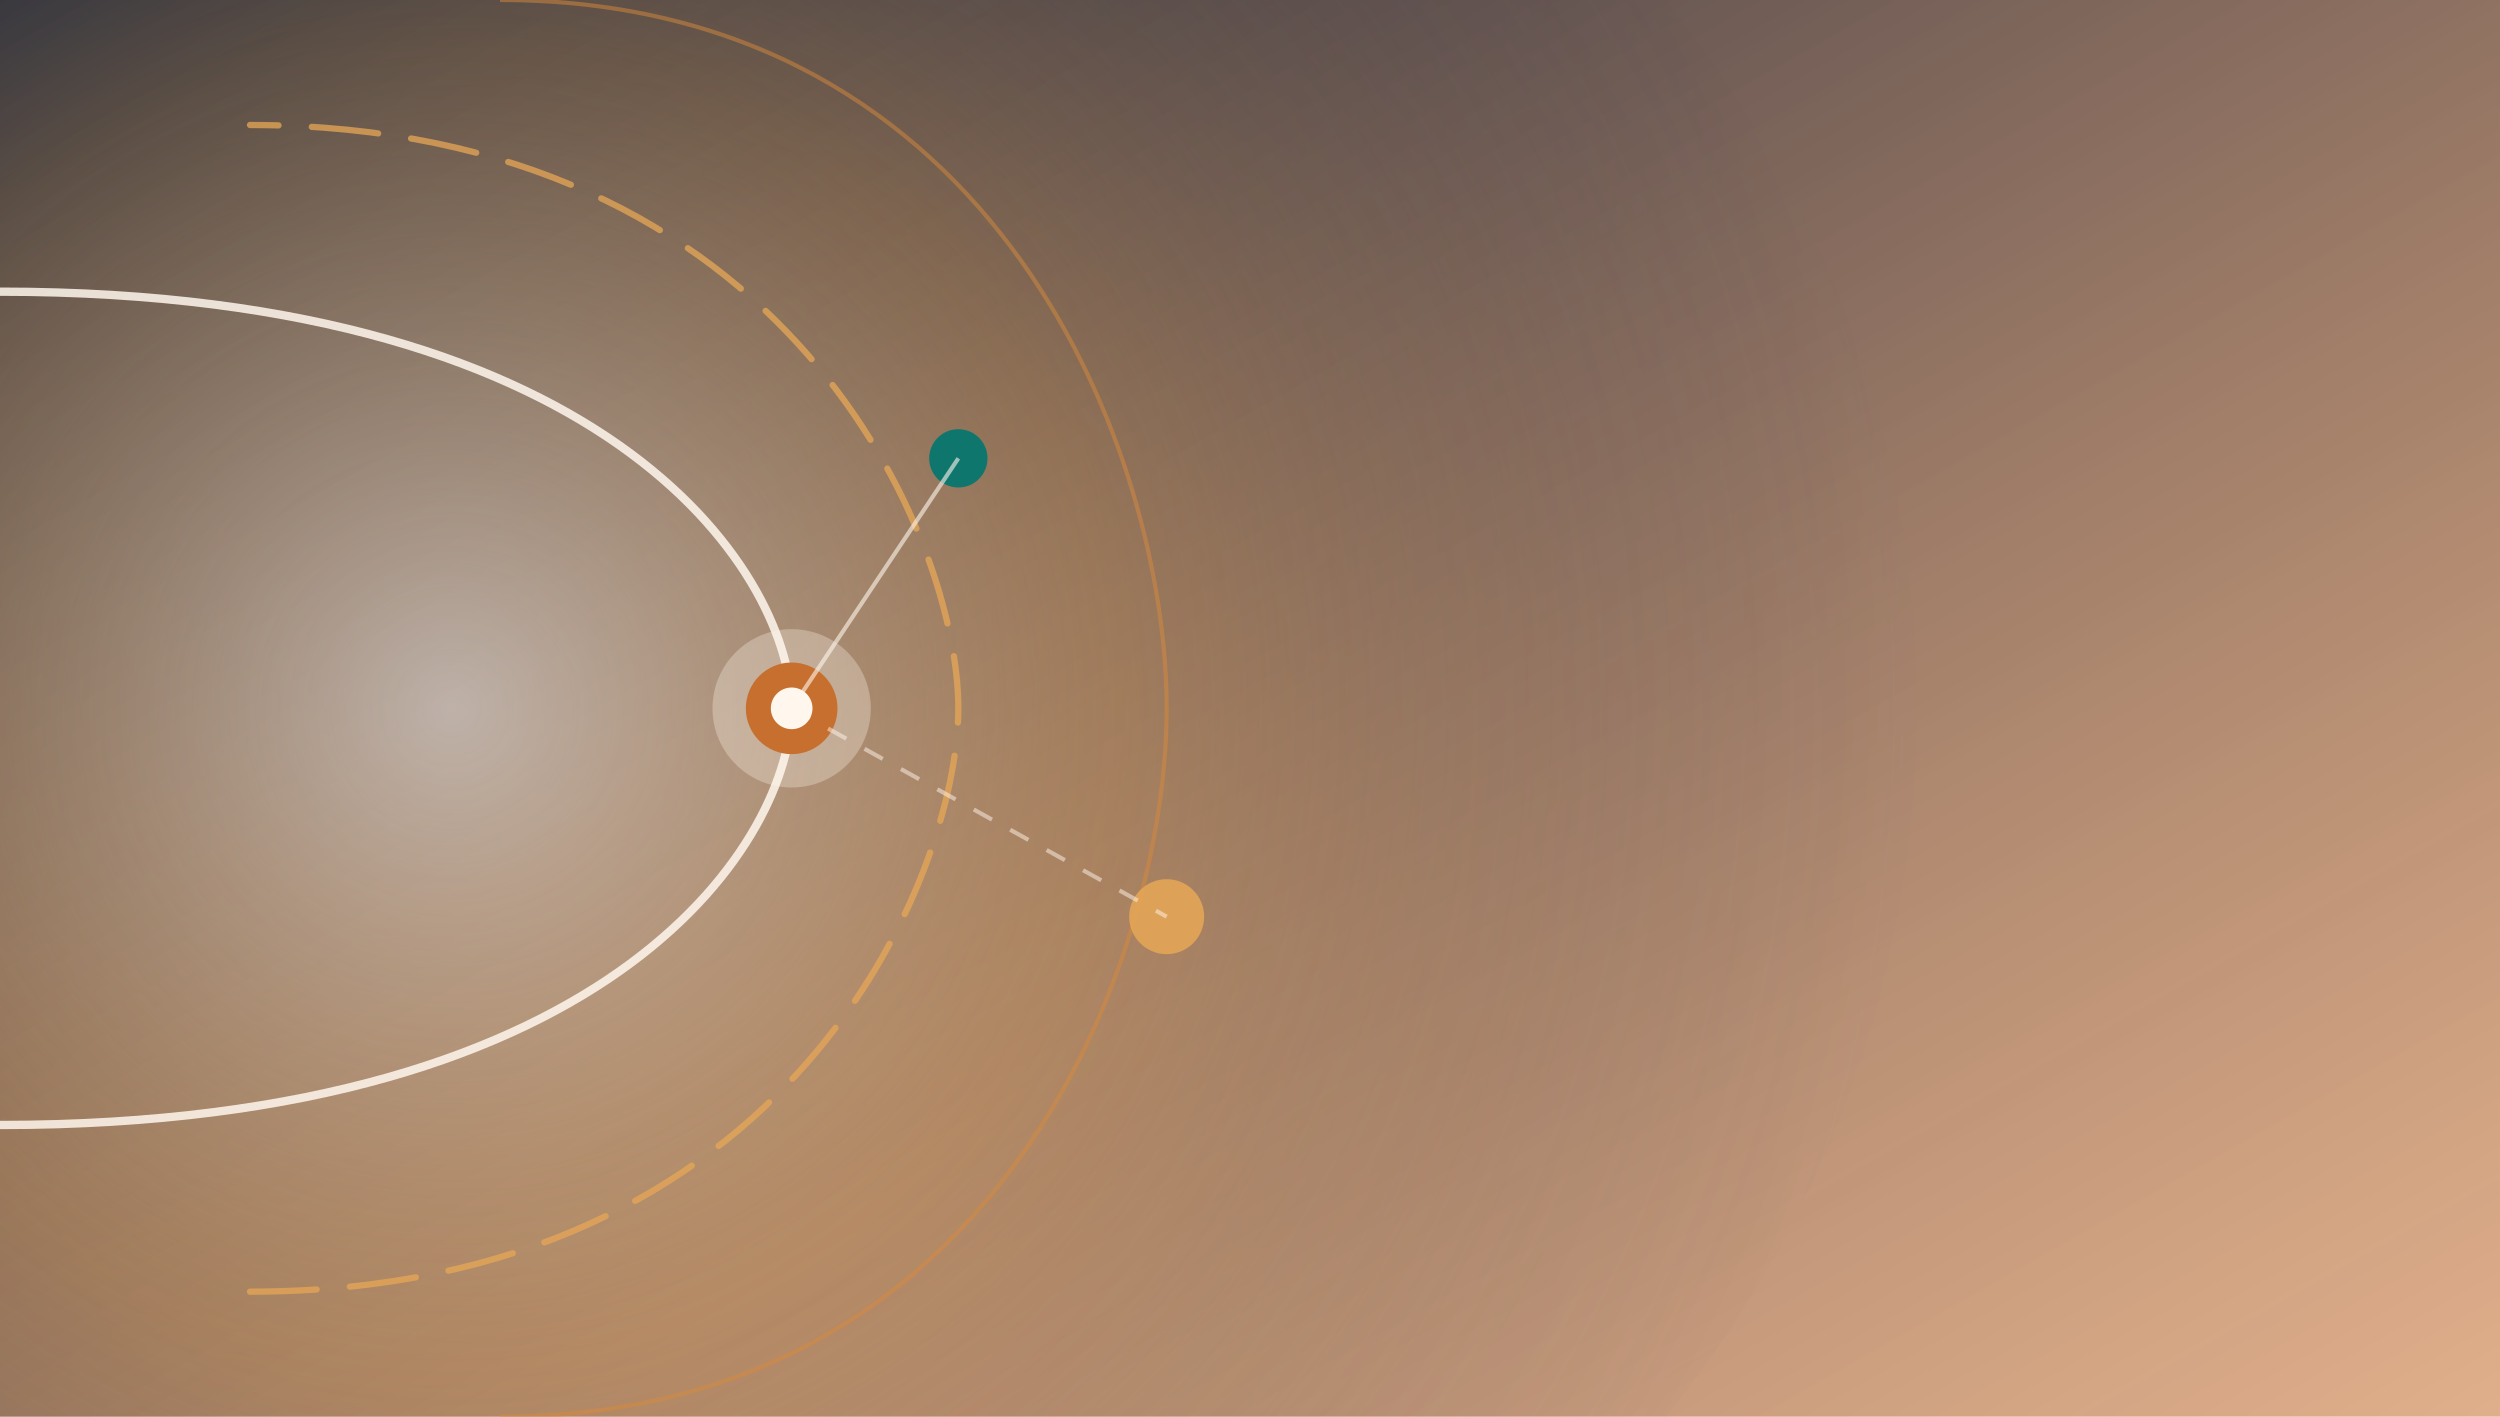
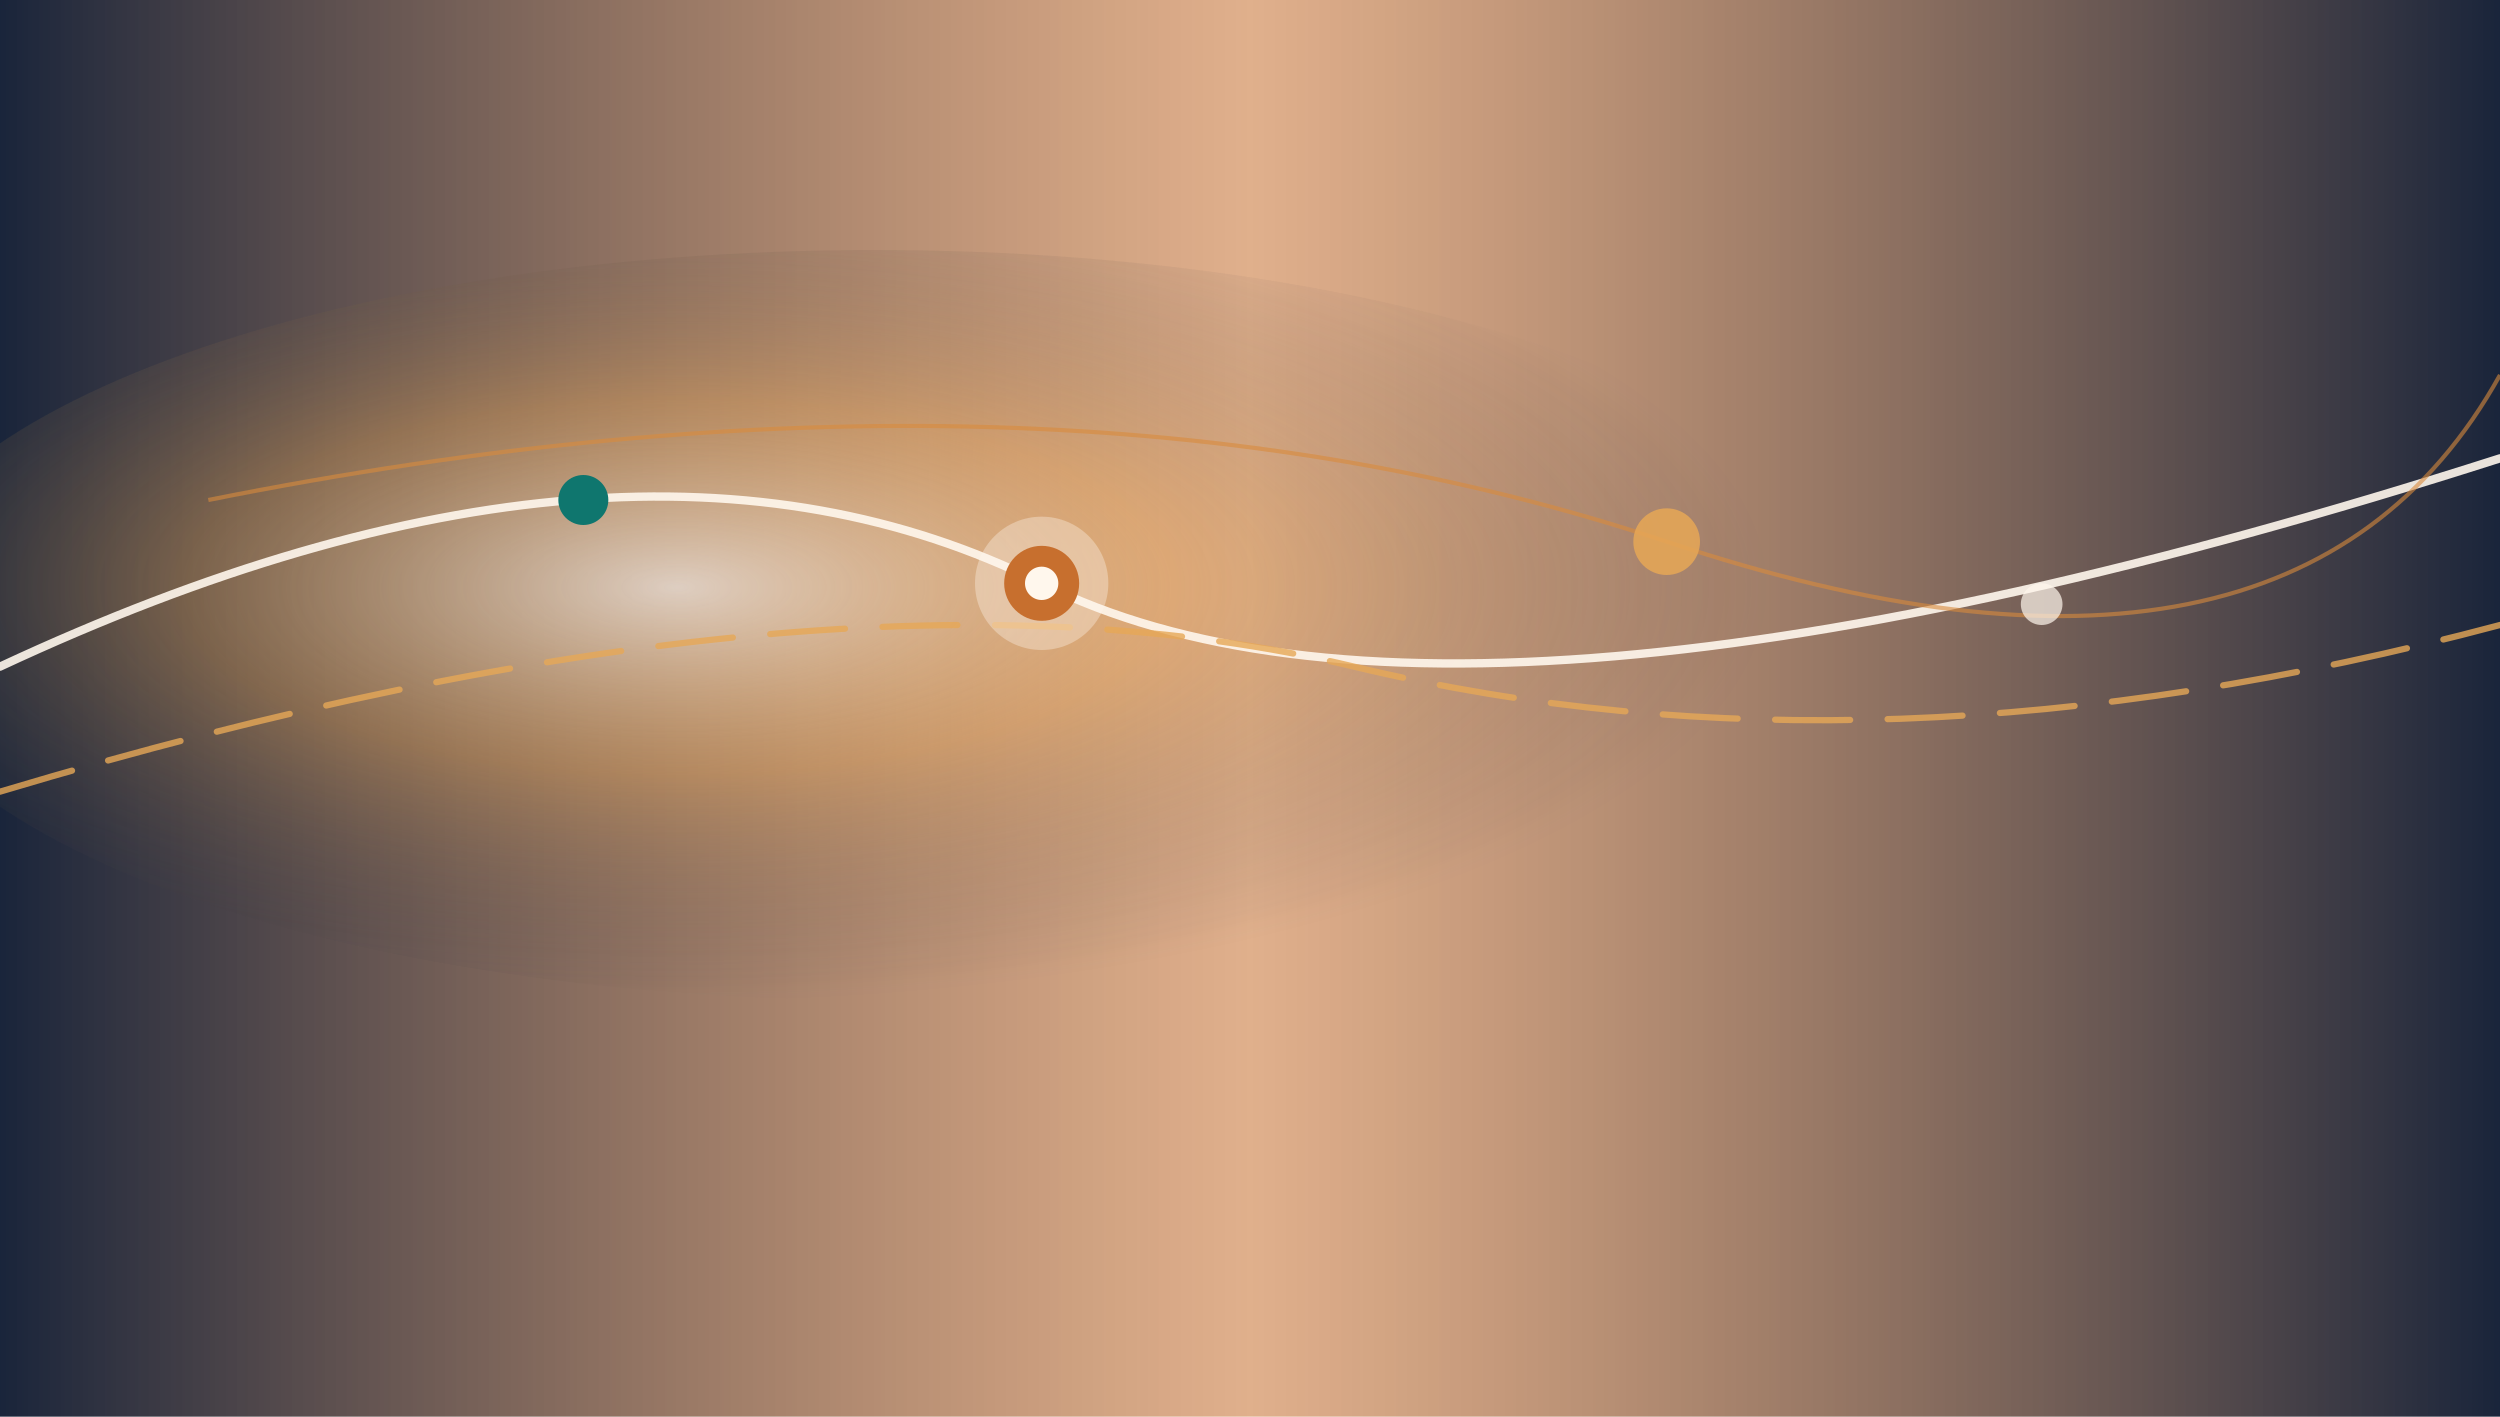
<svg xmlns="http://www.w3.org/2000/svg" viewBox="0 0 1200 680" preserveAspectRatio="xMidYMid slice" width="100%" height="100%">
  <defs>
-     <linearGradient id="grad_call_1" x1="0%" y1="0%" x2="100%" y2="100%">
+     <linearGradient id="grad_call_1" x1="0%" y1="0%" x2="100%" y2="0%">
      <stop offset="0%" stop-color="#17233A" />
-       <stop offset="100%" stop-color="#C76F2E" stop-opacity="0.55" />
+       <stop offset="50%" stop-color="#C76F2E" stop-opacity="0.55" />
+       <stop offset="100%" stop-color="#17233A" />
    </linearGradient>
-     <radialGradient id="glow_call_1" cx="35%" cy="50%" r="65%">
-       <stop offset="0%" stop-color="#FFF7ED" stop-opacity="0.85" />
-       <stop offset="45%" stop-color="#E6A756" stop-opacity="0.4" />
+     <radialGradient id="glow_call_1" cx="40%" cy="45%" r="55%">
+       <stop offset="0%" stop-color="#FFF7ED" stop-opacity="0.9" />
+       <stop offset="45%" stop-color="#E6A756" stop-opacity="0.45" />
      <stop offset="100%" stop-color="#17233A" stop-opacity="0" />
    </radialGradient>
  </defs>
  <rect width="1200" height="680" fill="url(#grad_call_1)" />
-   <circle cx="380" cy="340" r="540" fill="url(#glow_call_1)" opacity="0.65" />
-   <path d="M 0 540 C 300 540 380 400 380 340 C 380 280 300 140 0 140" fill="none" stroke="#FFF7ED" stroke-width="4" stroke-opacity="0.85" stroke-linecap="round" />
-   <path d="M 120 620 C 380 620 460 420 460 340 C 460 260 380 60 120 60" fill="none" stroke="#E6A756" stroke-width="3" stroke-opacity="0.75" stroke-dasharray="32 16" stroke-linecap="round" />
-   <path d="M 240 680 C 480 680 560 460 560 340 C 560 220 480 0 240 0" fill="none" stroke="#D98A3D" stroke-width="2" stroke-opacity="0.5" />
-   <circle cx="380" cy="340" r="38" fill="#FFF7ED" opacity="0.3" />
-   <circle cx="380" cy="340" r="22" fill="#C76F2E" />
-   <circle cx="380" cy="340" r="10" fill="#FFF7ED" />
-   <circle cx="460" cy="220" r="14" fill="#0F766E" />
-   <circle cx="560" cy="440" r="18" fill="#E6A756" opacity="0.85" />
-   <line x1="380" y1="340" x2="460" y2="220" stroke="#FFF7ED" stroke-width="2" stroke-opacity="0.6" />
-   <line x1="380" y1="340" x2="560" y2="440" stroke="#FFF7ED" stroke-width="2" stroke-opacity="0.5" stroke-dasharray="10 10" />
+   <ellipse cx="420" cy="300" rx="480" ry="180" fill="url(#glow_call_1)" opacity="0.75" />
+   <path d="M 0 320 Q 300 180 500 280 T 1200 220" fill="none" stroke="#FFF7ED" stroke-width="4" stroke-opacity="0.9" stroke-linecap="round" />
+   <path d="M 0 380 Q 400 260 650 320 T 1200 300" fill="none" stroke="#E6A756" stroke-width="3" stroke-opacity="0.8" stroke-dasharray="36 18" stroke-linecap="round" />
+   <path d="M 100 240 Q 500 160 800 260 T 1200 180" fill="none" stroke="#D98A3D" stroke-width="2" stroke-opacity="0.6" />
+   <circle cx="500" cy="280" r="32" fill="#FFF7ED" opacity="0.35" />
+   <circle cx="500" cy="280" r="18" fill="#C76F2E" />
+   <circle cx="500" cy="280" r="8" fill="#FFF7ED" />
+   <circle cx="280" cy="240" r="12" fill="#0F766E" />
+   <circle cx="800" cy="260" r="16" fill="#E6A756" opacity="0.85" />
+   <circle cx="980" cy="290" r="10" fill="#FFF7ED" opacity="0.7" />
</svg>
